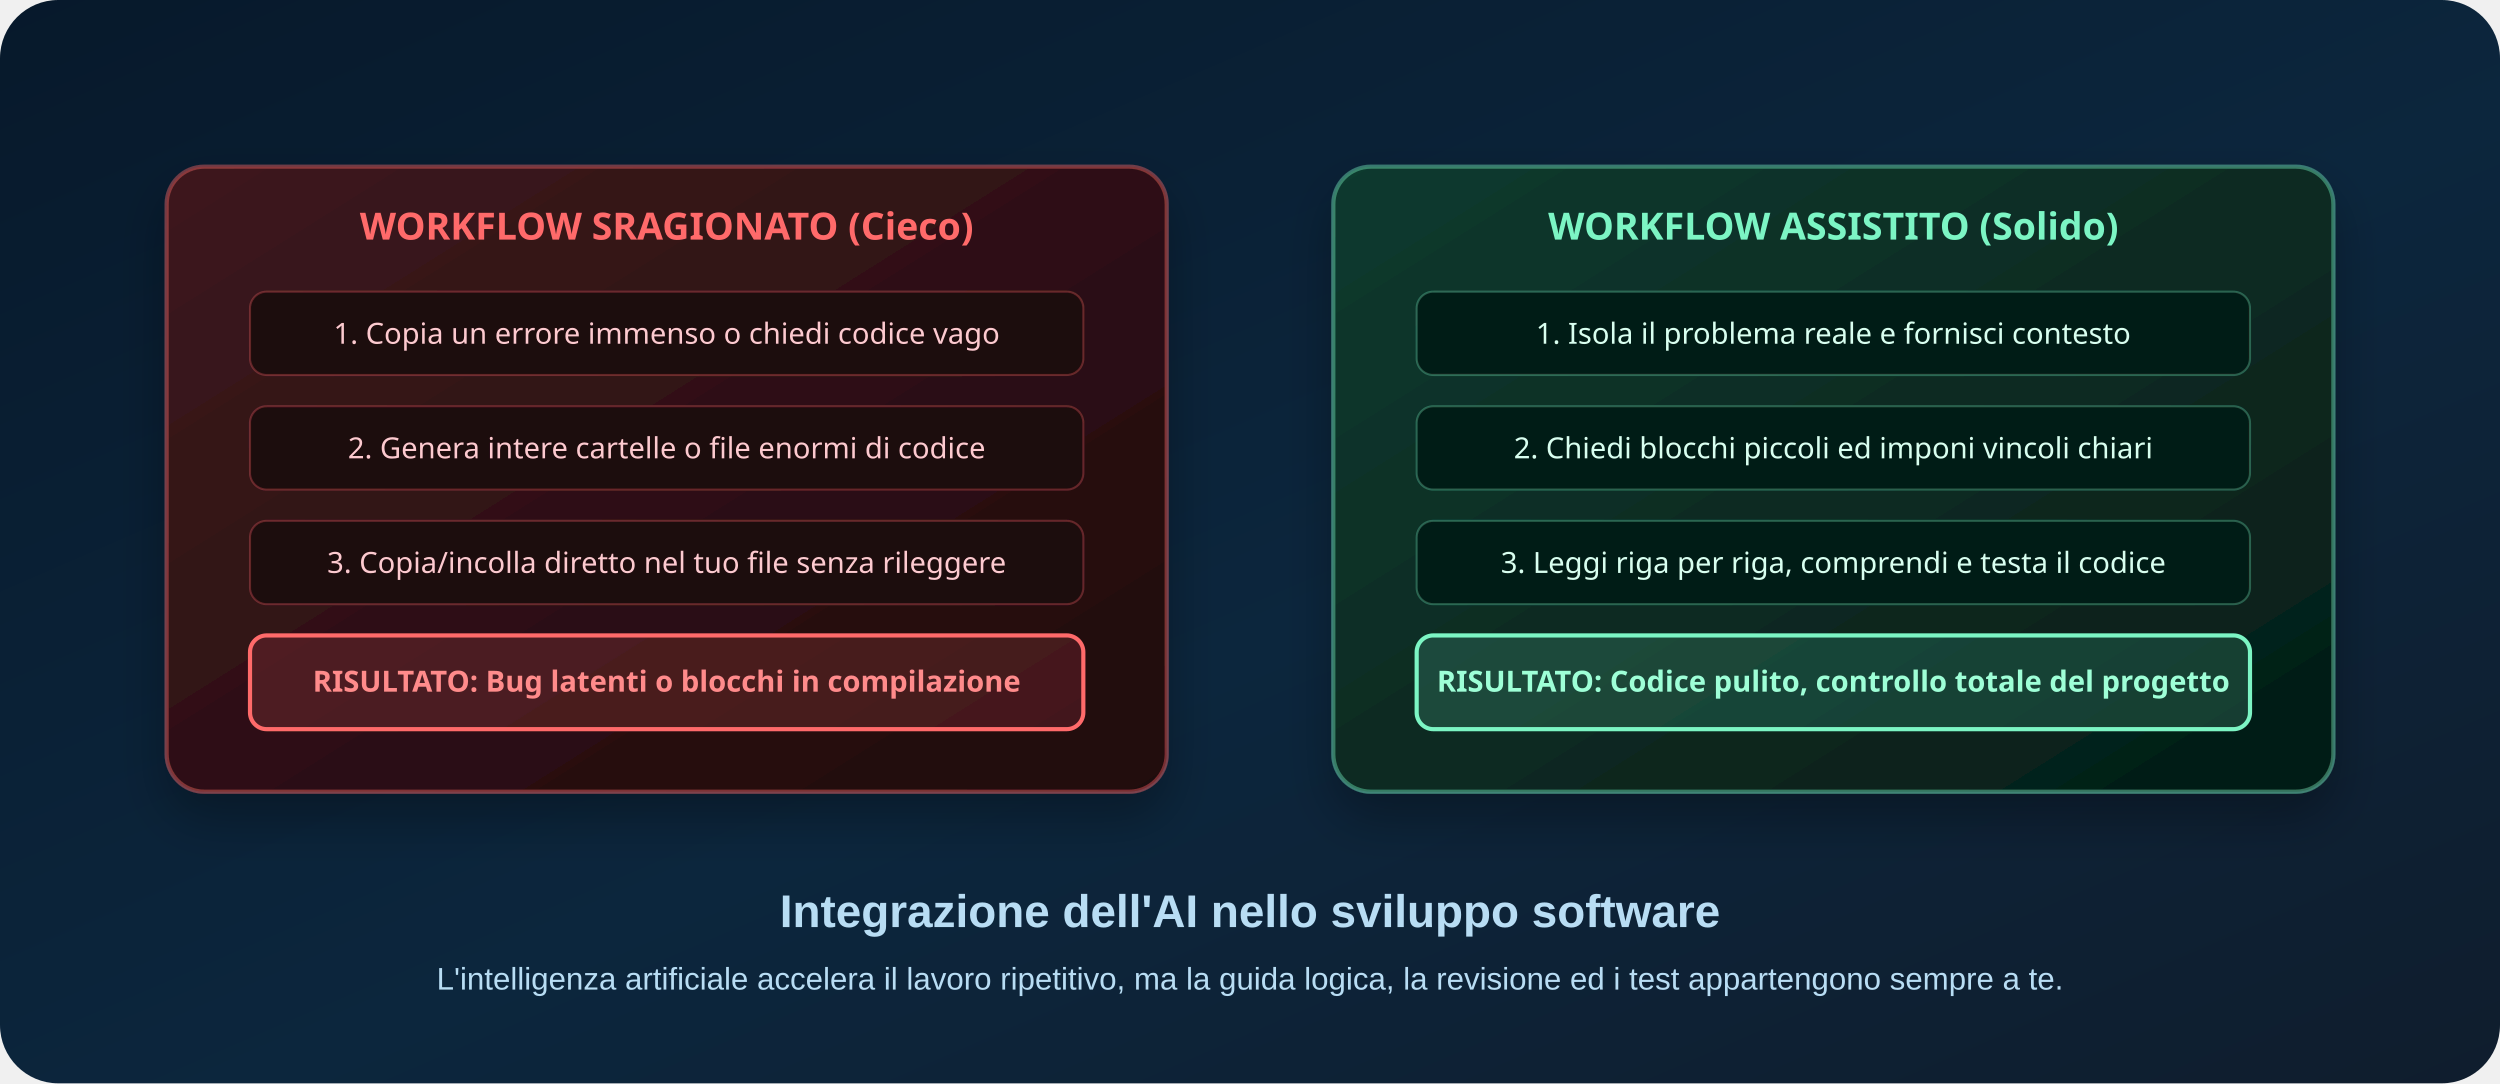
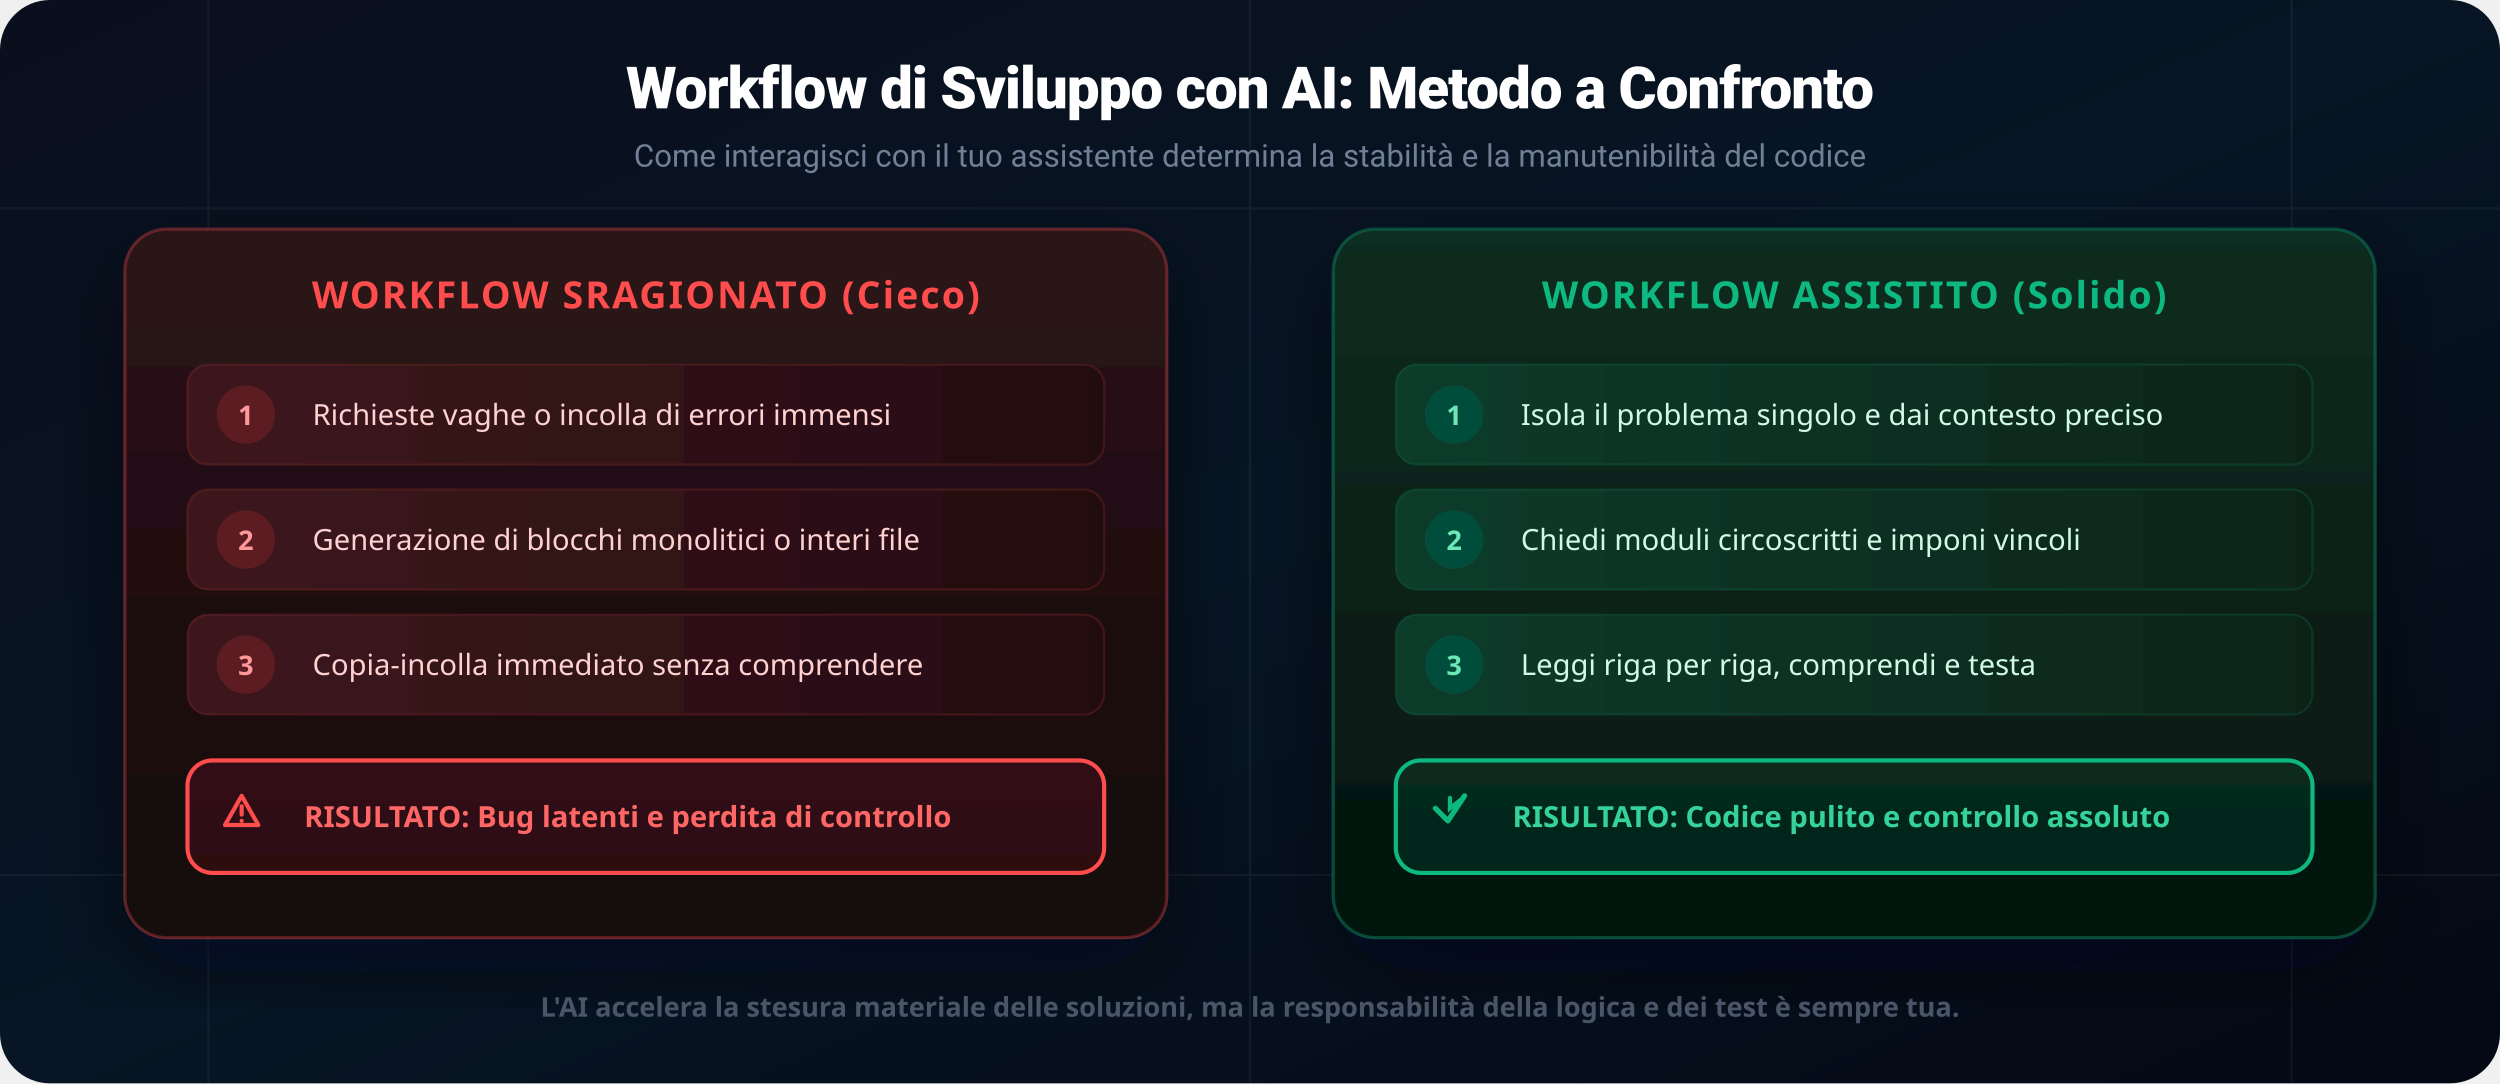
<svg xmlns="http://www.w3.org/2000/svg" width="1200" height="520" viewBox="0 0 1200 520" role="img" aria-labelledby="title desc">
  <defs>
-     <linearGradient id="bg" x1="0" y1="0" x2="1" y2="1">
-       <stop offset="0" stop-color="#07192b" />
-       <stop offset="0.55" stop-color="#0c263d" />
-       <stop offset="1" stop-color="#0f1d2d" />
+     <linearGradient id="bg-gradient" x1="0" y1="0" x2="1" y2="1">
+       <stop offset="0%" stop-color="#0a0f1d" />
+       <stop offset="50%" stop-color="#071524" />
+       <stop offset="100%" stop-color="#040914" />
    </linearGradient>
-     <linearGradient id="card-correct" x1="0" y1="0" x2="1" y2="1">
-       <stop offset="0" stop-color="#0e3a2f" />
-       <stop offset="1" stop-color="#051c16" />
+     <linearGradient id="card-wrong-grad" x1="0" y1="0" x2="0" y2="1">
+       <stop offset="0%" stop-color="#2c1417" />
+       <stop offset="100%" stop-color="#14070a" />
    </linearGradient>
-     <linearGradient id="card-wrong" x1="0" y1="0" x2="1" y2="1">
-       <stop offset="0" stop-color="#3d181d" />
-       <stop offset="1" stop-color="#1f090c" />
+     <linearGradient id="card-correct-grad" x1="0" y1="0" x2="0" y2="1">
+       <stop offset="0%" stop-color="#0c2d20" />
+       <stop offset="100%" stop-color="#05140e" />
    </linearGradient>
-     <filter id="shadow" x="-20%" y="-20%" width="140%" height="140%">
-       <feDropShadow dx="0" dy="12" stdDeviation="12" flood-color="#020812" flood-opacity="0.3" />
+     <linearGradient id="step-wrong-bg" x1="0" y1="0" x2="1" y2="0">
+       <stop offset="0%" stop-color="#3d181d" />
+       <stop offset="100%" stop-color="#240c0f" />
+     </linearGradient>
+     <linearGradient id="step-correct-bg" x1="0" y1="0" x2="1" y2="0">
+       <stop offset="0%" stop-color="#0f3c2b" />
+       <stop offset="100%" stop-color="#092419" />
+     </linearGradient>
+     <filter id="card-shadow" x="-10%" y="-10%" width="120%" height="120%">
+       <feDropShadow dx="0" dy="16" stdDeviation="20" flood-color="#010408" flood-opacity="0.5" />
    </filter>
  </defs>
-   <rect width="1200" height="520" rx="28" fill="url(#bg)" />
-   <g filter="url(#shadow)">
-     <rect x="80" y="80" width="480" height="300" rx="18" fill="url(#card-wrong)" stroke="#ff6b6b" stroke-opacity="0.4" stroke-width="2" />
-     <text x="320" y="115" fill="#ff6b6b" font-family="Verdana" font-size="18" font-weight="700" text-anchor="middle">WORKFLOW SRAGIONATO (Cieco)</text>
-     <rect x="120" y="140" width="400" height="40" rx="8" fill="#1f090c" stroke="#ff6b6b" stroke-opacity="0.3" />
-     <text x="320" y="165" fill="#fccacf" font-family="Verdana" font-size="14" text-anchor="middle">1. Copia un errore immenso o chiedi codice vago</text>
-     <rect x="120" y="195" width="400" height="40" rx="8" fill="#1f090c" stroke="#ff6b6b" stroke-opacity="0.3" />
-     <text x="320" y="220" fill="#fccacf" font-family="Verdana" font-size="14" text-anchor="middle">2. Genera intere cartelle o file enormi di codice</text>
-     <rect x="120" y="250" width="400" height="40" rx="8" fill="#1f090c" stroke="#ff6b6b" stroke-opacity="0.3" />
-     <text x="320" y="275" fill="#fccacf" font-family="Verdana" font-size="14" text-anchor="middle">3. Copia/incolla diretto nel tuo file senza rileggere</text>
-     <rect x="120" y="305" width="400" height="45" rx="8" fill="#ff6b6b" fill-opacity="0.15" stroke="#ff6b6b" stroke-width="2" />
-     <text x="320" y="332" fill="#ff8b8b" font-family="Verdana" font-size="14" font-weight="700" text-anchor="middle">RISULTATO: Bug latenti o blocchi in compilazione</text>
+   <rect width="1200" height="520" rx="24" fill="url(#bg-gradient)" />
+   <g opacity="0.05" stroke="#ffffff" stroke-width="1">
+     <line x1="100" y1="0" x2="100" y2="520" />
+     <line x1="600" y1="0" x2="600" y2="520" />
+     <line x1="1100" y1="0" x2="1100" y2="520" />
+     <line x1="0" y1="100" x2="1200" y2="100" />
+     <line x1="0" y1="420" x2="1200" y2="420" />
  </g>
-   <g filter="url(#shadow)">
-     <rect x="640" y="80" width="480" height="300" rx="18" fill="url(#card-correct)" stroke="#7cf5c4" stroke-opacity="0.4" stroke-width="2" />
-     <text x="880" y="115" fill="#7cf5c4" font-family="Verdana" font-size="18" font-weight="700" text-anchor="middle">WORKFLOW ASSISTITO (Solido)</text>
-     <rect x="680" y="140" width="400" height="40" rx="8" fill="#051c16" stroke="#7cf5c4" stroke-opacity="0.3" />
-     <text x="880" y="165" fill="#d8fff0" font-family="Verdana" font-size="14" text-anchor="middle">1. Isola il problema reale e fornisci contesto</text>
-     <rect x="680" y="195" width="400" height="40" rx="8" fill="#051c16" stroke="#7cf5c4" stroke-opacity="0.3" />
-     <text x="880" y="220" fill="#d8fff0" font-family="Verdana" font-size="14" text-anchor="middle">2. Chiedi blocchi piccoli ed imponi vincoli chiari</text>
-     <rect x="680" y="250" width="400" height="40" rx="8" fill="#051c16" stroke="#7cf5c4" stroke-opacity="0.3" />
-     <text x="880" y="275" fill="#d8fff0" font-family="Verdana" font-size="14" text-anchor="middle">3. Leggi riga per riga, comprendi e testa il codice</text>
-     <rect x="680" y="305" width="400" height="45" rx="8" fill="#7cf5c4" fill-opacity="0.15" stroke="#7cf5c4" stroke-width="2" />
-     <text x="880" y="332" fill="#9effd7" font-family="Verdana" font-size="14" font-weight="700" text-anchor="middle">RISULTATO: Codice pulito, controllo totale del progetto</text>
+   <g font-family="system-ui, -apple-system, 'Segoe UI', Roboto, Helvetica, Arial, sans-serif" text-anchor="middle">
+     <text x="600" y="52" fill="#ffffff" font-size="28" font-weight="800" letter-spacing="-0.5">Workflow di Sviluppo con AI: Metodo a Confronto</text>
+     <text x="600" y="80" fill="#718096" font-size="15">Come interagisci con il tuo assistente determina la stabilità e la manutenibilità del codice</text>
  </g>
-   <g font-family="Verdana, Arial, sans-serif" text-anchor="middle" fill="#b8ddf4">
-     <text x="600" y="445" font-size="22" font-weight="700">Integrazione dell'AI nello sviluppo software</text>
-     <text x="600" y="475" font-size="15">L'intelligenza artificiale accelera il lavoro ripetitivo, ma la guida logica, la revisione ed i test appartengono sempre a te.</text>
+   <g filter="url(#card-shadow)">
+     <rect x="60" y="110" width="500" height="340" rx="20" fill="url(#card-wrong-grad)" stroke="#ff4d4d" stroke-opacity="0.3" stroke-width="1.5" />
+     <text x="310" y="148" fill="#ff4d4d" font-family="system-ui, sans-serif" font-size="18" font-weight="800" text-anchor="middle" letter-spacing="1">WORKFLOW SRAGIONATO (Cieco)</text>
+     <g transform="translate(90, 175)">
+       <rect width="440" height="48" rx="10" fill="url(#step-wrong-bg)" stroke="#ff4d4d" stroke-opacity="0.15" />
+       <circle cx="28" cy="24" r="14" fill="#5c1d24" />
+       <text x="28" y="29" fill="#ff9999" font-family="system-ui, sans-serif" font-size="13" font-weight="700" text-anchor="middle">1</text>
+       <text x="60" y="29" fill="#ffd1d1" font-family="system-ui, sans-serif" font-size="14" font-weight="500">Richieste vaghe o incolla di errori immensi</text>
+     </g>
+     <g transform="translate(90, 235)">
+       <rect width="440" height="48" rx="10" fill="url(#step-wrong-bg)" stroke="#ff4d4d" stroke-opacity="0.15" />
+       <circle cx="28" cy="24" r="14" fill="#5c1d24" />
+       <text x="28" y="29" fill="#ff9999" font-family="system-ui, sans-serif" font-size="13" font-weight="700" text-anchor="middle">2</text>
+       <text x="60" y="29" fill="#ffd1d1" font-family="system-ui, sans-serif" font-size="14" font-weight="500">Generazione di blocchi monolitici o interi file</text>
+     </g>
+     <g transform="translate(90, 295)">
+       <rect width="440" height="48" rx="10" fill="url(#step-wrong-bg)" stroke="#ff4d4d" stroke-opacity="0.15" />
+       <circle cx="28" cy="24" r="14" fill="#5c1d24" />
+       <text x="28" y="29" fill="#ff9999" font-family="system-ui, sans-serif" font-size="13" font-weight="700" text-anchor="middle">3</text>
+       <text x="60" y="29" fill="#ffd1d1" font-family="system-ui, sans-serif" font-size="14" font-weight="500">Copia-incolla immediato senza comprendere</text>
+     </g>
+     <g transform="translate(90, 365)">
+       <rect width="440" height="54" rx="12" fill="#ff4d4d" fill-opacity="0.1" stroke="#ff4d4d" stroke-width="2" />
+       <path d="M26 17 L18 31 L34 31 Z" fill="none" stroke="#ff4d4d" stroke-width="2" stroke-linejoin="round" />
+       <line x1="26" y1="22" x2="26" y2="26" stroke="#ff4d4d" stroke-width="2" stroke-linecap="round" />
+       <circle cx="26" cy="29" r="1" fill="#ff4d4d" />
+       <text x="56" y="32" fill="#ff6666" font-family="system-ui, sans-serif" font-size="14" font-weight="800">RISULTATO: Bug latenti e perdita di controllo</text>
+     </g>
  </g>
+   <g filter="url(#card-shadow)">
+     <rect x="640" y="110" width="500" height="340" rx="20" fill="url(#card-correct-grad)" stroke="#10b981" stroke-opacity="0.3" stroke-width="1.5" />
+     <text x="890" y="148" fill="#10b981" font-family="system-ui, sans-serif" font-size="18" font-weight="800" text-anchor="middle" letter-spacing="1">WORKFLOW ASSISTITO (Solido)</text>
+     <g transform="translate(670, 175)">
+       <rect width="440" height="48" rx="10" fill="url(#step-correct-bg)" stroke="#10b981" stroke-opacity="0.15" />
+       <circle cx="28" cy="24" r="14" fill="#064e3b" />
+       <text x="28" y="29" fill="#6ee7b7" font-family="system-ui, sans-serif" font-size="13" font-weight="700" text-anchor="middle">1</text>
+       <text x="60" y="29" fill="#d1fae5" font-family="system-ui, sans-serif" font-size="14" font-weight="500">Isola il problema singolo e dai contesto preciso</text>
+     </g>
+     <g transform="translate(670, 235)">
+       <rect width="440" height="48" rx="10" fill="url(#step-correct-bg)" stroke="#10b981" stroke-opacity="0.15" />
+       <circle cx="28" cy="24" r="14" fill="#064e3b" />
+       <text x="28" y="29" fill="#6ee7b7" font-family="system-ui, sans-serif" font-size="13" font-weight="700" text-anchor="middle">2</text>
+       <text x="60" y="29" fill="#d1fae5" font-family="system-ui, sans-serif" font-size="14" font-weight="500">Chiedi moduli circoscritti e imponi vincoli</text>
+     </g>
+     <g transform="translate(670, 295)">
+       <rect width="440" height="48" rx="10" fill="url(#step-correct-bg)" stroke="#10b981" stroke-opacity="0.15" />
+       <circle cx="28" cy="24" r="14" fill="#064e3b" />
+       <text x="28" y="29" fill="#6ee7b7" font-family="system-ui, sans-serif" font-size="13" font-weight="700" text-anchor="middle">3</text>
+       <text x="60" y="29" fill="#d1fae5" font-family="system-ui, sans-serif" font-size="14" font-weight="500">Leggi riga per riga, comprendi e testa</text>
+     </g>
+     <g transform="translate(670, 365)">
+       <rect width="440" height="54" rx="12" fill="#10b981" fill-opacity="0.1" stroke="#10b981" stroke-width="2" />
+       <path d="M26 18 L26 23 L31 19" fill="none" stroke="#10b981" stroke-width="2" stroke-linecap="round" />
+       <path d="M19 23 L25 29 L33 17" fill="none" stroke="#10b981" stroke-width="2.5" stroke-linecap="round" stroke-linejoin="round" />
+       <text x="56" y="32" fill="#34d399" font-family="system-ui, sans-serif" font-size="14" font-weight="800">RISULTATO: Codice pulito e controllo assoluto</text>
+     </g>
+   </g>
+   <text x="600" y="488" fill="#4a5568" font-family="system-ui, sans-serif" font-size="13" font-weight="600" text-anchor="middle">L'AI accelera la stesura materiale delle soluzioni, ma la responsabilità della logica e dei test è sempre tua.</text>
</svg>
